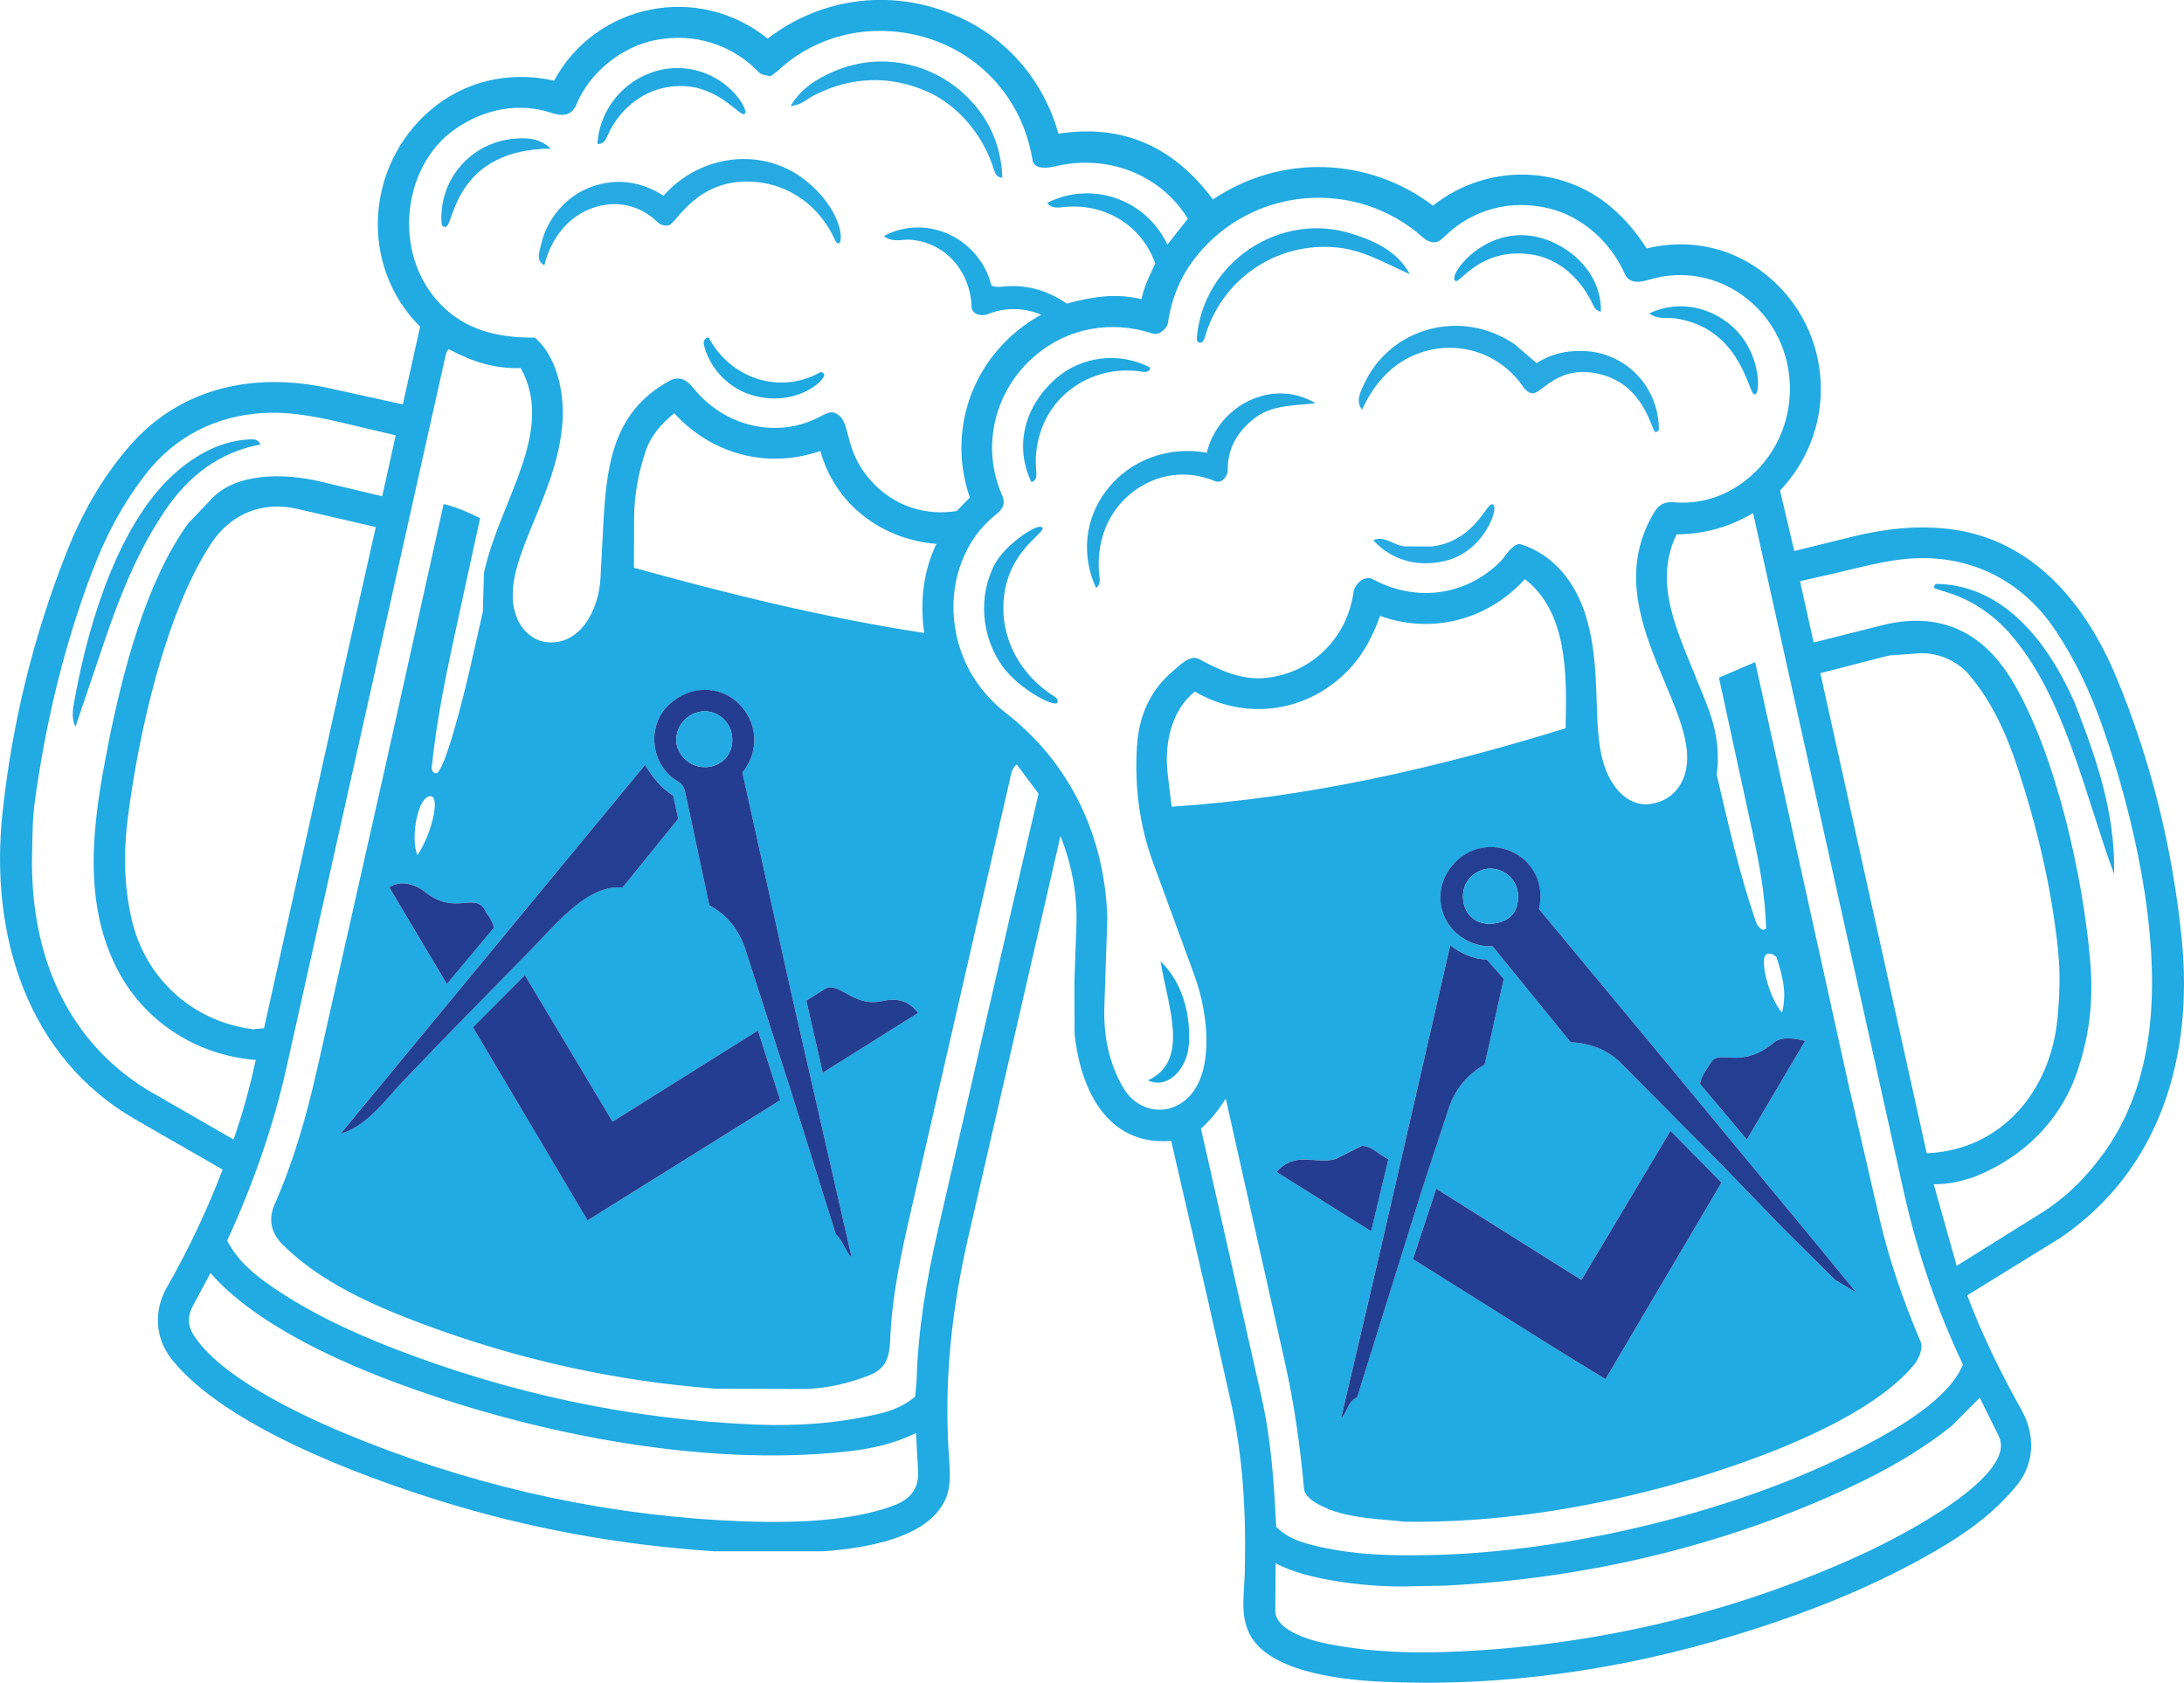
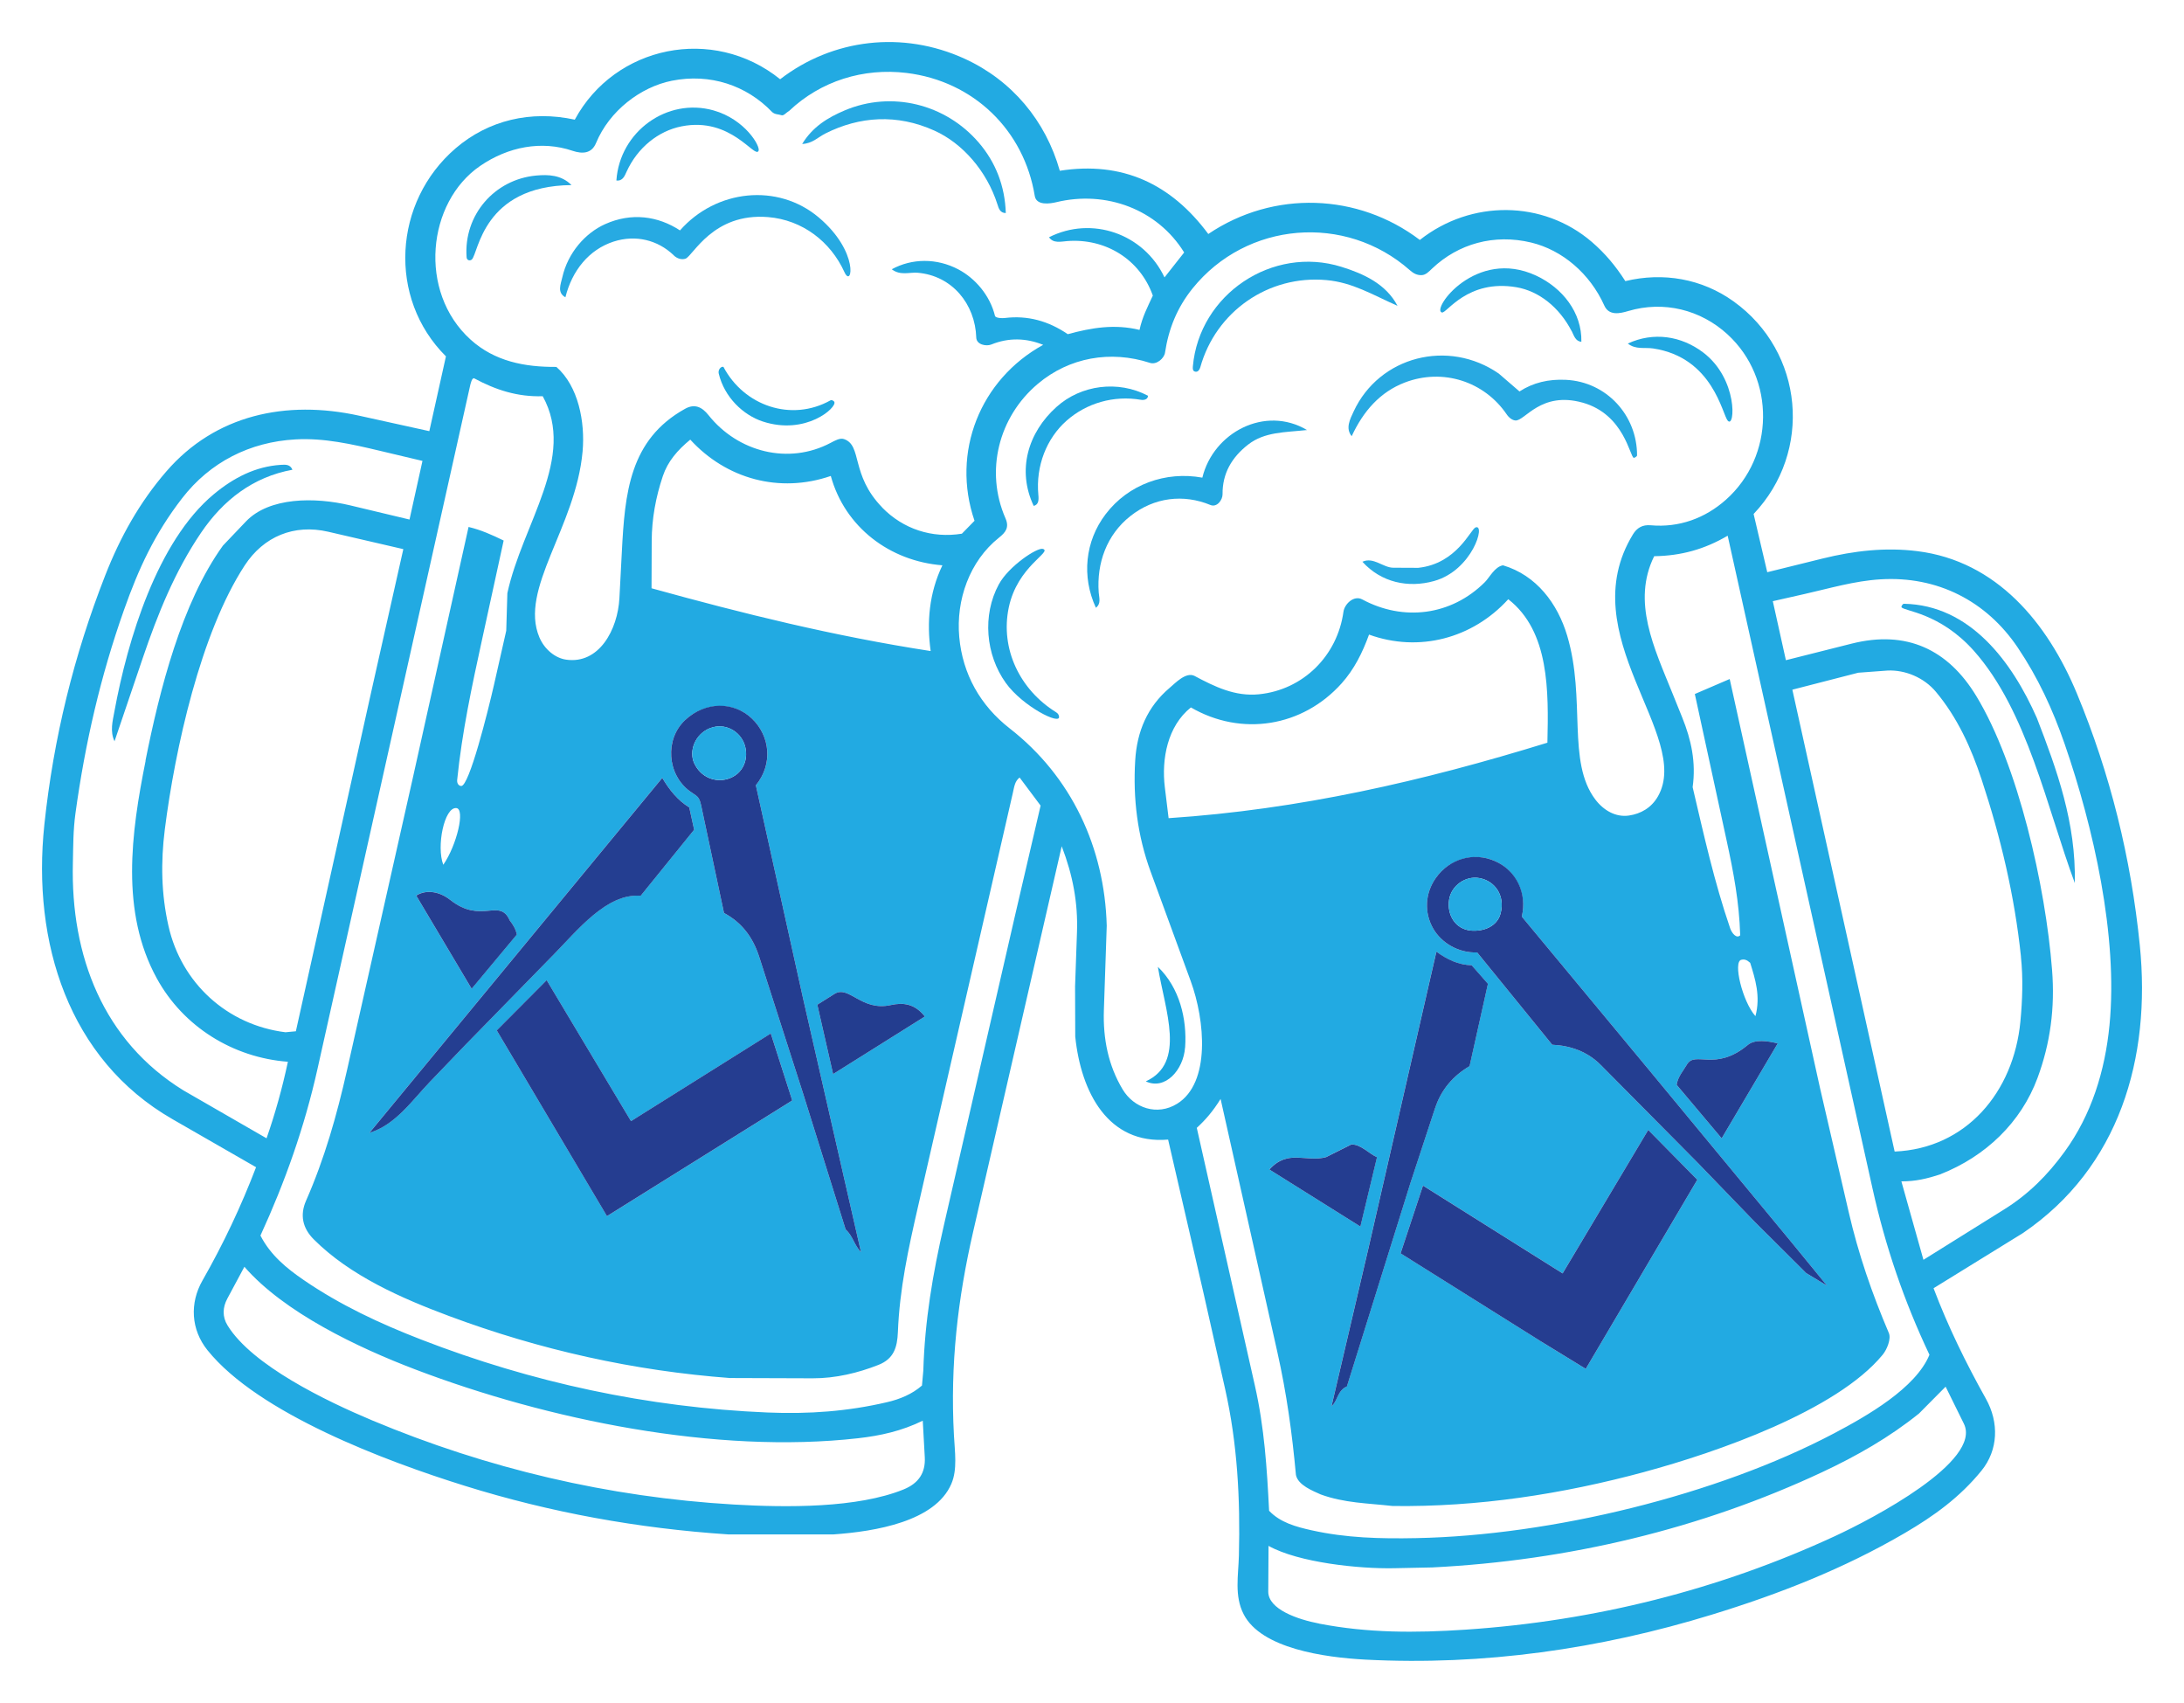
- <svg xmlns="http://www.w3.org/2000/svg" id="Camada_1" data-name="Camada 1" viewBox="0 0 374.05 288.28">
+ <svg xmlns="http://www.w3.org/2000/svg" id="Camada_1" data-name="Camada 1" viewBox="-7.48 -7.50 389.01 303.25">
  <defs>
    <style>
      .cls-1 {
        fill: #24a8e0;
      }

      .cls-2 {
        fill: #22a7e0;
      }

      .cls-3 {
        fill: #253d90;
      }

      .cls-4 {
        fill: #243d90;
      }

      .cls-5 {
        fill: #233d8f;
      }

      .cls-6 {
        fill: #22a6e0;
      }

      .cls-7 {
        fill: #233e90;
      }

      .cls-8 {
        fill: #25a8e1;
      }

      .cls-9 {
        fill: #24a8e1;
      }

      .cls-10 {
        fill: #22a8e1;
      }

      .cls-11 {
        fill: #243e91;
      }

      .cls-12 {
        fill: #27a9e2;
      }

      .cls-13 {
        fill: #1ea9e1;
      }

      .cls-14 {
        fill: #27aae2;
      }

      .cls-15 {
        fill: #23a8e1;
      }

      .cls-16 {
        fill: #22aae2;
      }

      .cls-17 {
        fill: #28a9e1;
      }

      .cls-18 {
        fill: #1ca6df;
      }

      .cls-19 {
        fill: #23aae2;
      }

      .cls-20 {
        fill: #23a7e0;
      }

      .cls-21 {
        fill: #21a8e1;
      }

      .cls-22 {
        fill: #243e90;
      }

      .cls-23 {
        fill: #28abe3;
      }
    </style>
  </defs>
  <g id="Objeto_generativo" data-name="Objeto generativo">
    <path class="cls-16" d="M200.57,195.44c-10.67.9-15.51-8.41-16.53-18.35l-.03-8.93.34-9.64c.19-5.23-.74-10.19-2.72-15.32l-15.76,68.58c-2.77,12.03-4.12,23.74-3.44,36.26.16,3.02.65,6.13-.46,8.71-2.88,6.7-13.52,8.47-20.99,9h-18.73c-16.04-1.07-31.64-3.88-46.96-8.66-14.09-4.39-36.76-12.9-45.81-24.14-2.97-3.69-3.18-8.41-.91-12.39,3.76-6.59,6.87-13.19,9.56-20.2l-14.93-8.58C4.73,181.15-1.8,160.32.42,139.36c1.63-15.42,5.26-30.14,10.84-44.39,2.67-6.82,6.11-13,10.9-18.53,8.69-10.04,21.27-12.79,34.35-9.91l12.48,2.75,2.96-13.32c-10.42-10.36-9.39-27.53,1.75-37.07,5.81-4.97,13.35-6.79,21.2-5.08,7.13-13.19,24.61-16.83,36.58-7.2,9.4-7.24,21.84-8.68,32.84-3.66,8.47,3.86,14.47,11.09,16.97,19.96,11.11-1.74,19.81,2.31,26.45,11.26,11.64-7.85,26.69-7.28,37.68,1.06,9.12-7.2,21.95-7.11,30.63.35,2.4,2.07,4.23,4.27,5.97,6.98,6.73-1.62,13.63-.44,19.28,3.61,12.56,9.01,14.11,26.77,3.57,37.86l2.43,10.37,9.87-2.44c5.6-1.38,11.18-2.02,16.86-1.31,14.13,1.76,23.2,12.77,28.44,25.39,5.9,14.23,9.62,29.18,11.19,44.81,2.02,20.08-3.63,39.54-20.81,51.23l-15.93,9.83c2.59,6.84,5.75,13.29,9.34,19.71,2.34,4.2,2.2,9.09-.81,12.79-3.85,4.73-8.43,8.04-13.66,11.1-10.85,6.34-22.35,10.85-34.36,14.53-19.9,6.11-40.68,9.1-61.65,8.01-7.38-.39-18.61-1.98-21.74-8.08-1.69-3.28-.94-6.89-.85-10.46.26-10.1-.27-19.97-2.46-29.69l-3.8-16.87-6.35-27.52ZM149.65,82.88c3.74,3.84,8.89,5.52,14.2,4.66l2.25-2.3c-4.18-12.18.99-25.16,12.23-31.33-3.05-1.24-6.19-1.3-9.24-.06-.91.37-2.64.03-2.68-1.23-.19-5.96-4.28-11.03-10.45-11.55-1.43-.12-3.08.56-4.6-.62,3.58-1.95,8-2.03,11.91.05,2.9,1.55,5.58,4.54,6.49,8.31.23.35,1.3.38,1.73.32,4.08-.5,7.77.53,11.22,2.88,4.21-1.14,8.31-1.85,12.78-.76.49-2.29,1.42-4.06,2.37-6.11-2.3-6.49-8.47-10.23-15.23-9.71-1.16.09-2.5.45-3.26-.68,7.63-3.86,16.9-.63,20.57,7.15l3.5-4.44c-4.74-7.67-13.89-11.11-22.79-8.95-1.08.26-3.53.65-3.82-1.12-1.9-11.67-10.86-20.44-22.84-21.9-7.68-.93-15.27,1.42-20.9,6.75-.57.33-.97.91-1.36.78-.5-.18-1.23-.1-1.72-.61-4.53-4.71-11.01-6.89-17.83-5.53-5.54,1.11-11.11,5.33-13.5,11.1-.78,1.88-2.42,1.96-4.16,1.38-5.56-1.88-11.49-.73-16.48,2.69-9.44,6.46-11.11,22.41-1.71,30.92,4.3,3.89,9.65,4.91,15.29,4.87,3.91,3.41,5.14,9.79,4.67,15.05-1.21,13.51-11.35,24.5-7.69,33.12.94,2.21,2.88,3.69,4.75,3.96,5.87.85,9.2-5.32,9.5-10.96l.43-8.22c.54-10.44,1.34-19.99,11.28-25.5,1.68-.93,2.99-.33,4.15,1.13,5.25,6.6,14.28,8.9,21.75,4.95.77-.41,1.68-.92,2.38-.68,3.31,1.11,1.14,6.34,6.8,12.16ZM231.82,101.42c.18-1.31,1.82-2.99,3.35-2.17,7.3,3.93,15.83,2.9,21.82-3.07.84-.83,1.76-2.76,3.24-3.01,5.96,1.77,9.73,6.81,11.44,12.55,3.36,11.31-.09,22.43,5.01,29.16,1.48,1.95,3.65,3.2,6,2.85,2.08-.31,3.99-1.36,5.16-3.43,6.13-10.81-15.44-28.68-4.46-46.64.7-1.14,1.66-1.75,3.16-1.62,5.03.45,9.67-1.23,13.4-4.55,8.67-7.71,8.87-21.57.29-29.44-4.78-4.39-11.36-6.04-17.69-4.16-1.48.44-3.43.88-4.26-.97-2.56-5.71-7.5-9.9-13.04-11.23-6.6-1.58-12.96.21-17.62,4.62-.65.62-1.15,1.16-1.9,1.19-.79.02-1.43-.3-2.09-.89-11.47-10.12-29.07-8.67-38.68,3.24-2.75,3.41-4.28,7.19-4.92,11.45-.15,1.01-1.49,2.21-2.69,1.82-7-2.28-14.38-.98-19.97,3.74-6.99,5.89-9.43,15.54-5.76,23.93.72,1.64.04,2.51-1.17,3.47-5.23,4.17-7.66,11.09-7.06,17.69s3.75,12.19,8.99,16.27c11.02,8.59,16.9,21.24,17.28,35.13l-.51,15.06c-.17,5.1.8,9.85,3.34,14.09,1.98,3.31,6.15,4.77,9.72,2.55,5.96-3.7,4.98-14.82,2.4-21.86l-7.13-19.46c-2.35-6.41-3.16-13.03-2.75-19.8.31-5.17,2.17-9.59,6.15-12.95,1-.84,2.86-2.84,4.38-2.13,3.67,1.96,7.27,3.71,11.5,3.29,7.89-.79,14-6.86,15.07-14.74ZM122.66,237.91c-17.27-1.28-34-5.03-50.15-11.05-8.47-3.16-17.64-7.18-24.11-13.66-1.98-1.98-2.49-4.32-1.37-6.87,3.3-7.5,5.49-15.23,7.31-23.3l11.71-51.99,9.93-44.7c2.24.54,4.15,1.4,6.25,2.42l-3.84,17.61c-1.83,8.38-3.57,16.49-4.44,25.02-.06.62.27,1.07.73,1.08,1.41.02,4.72-13.14,5.83-18.02l2.18-9.63.2-6.69c2.69-12.41,12.32-24.15,6.3-35.07-4.51.14-8.36-1.12-12.18-3.17-.42-.22-.68.95-.79,1.45l-27.15,121.52c-2.31,10.34-5.79,20.16-10.16,29.67,1.79,3.48,4.62,5.81,7.75,7.95,6.5,4.44,13.45,7.69,20.88,10.57,19.68,7.63,40.37,12.1,61.68,12.99,7.42.31,14.33-.21,21.27-1.83,2.3-.53,4.48-1.43,6.25-2.97l.24-2.67c.26-8.88,1.68-17.24,3.69-25.99l12.57-54.72,4.63-19.9-3.74-5c-.86.68-.94,1.59-1.21,2.77l-16.89,73.67c-1.73,7.52-3.28,14.67-3.58,22.31-.11,2.75-.73,4.78-3.48,5.86-3.61,1.42-7.6,2.39-11.7,2.38l-14.62-.05ZM18.43,127.97c2.5-12.52,6.42-28.08,13.8-38.31l4.09-4.29c4.15-4.36,12.28-4.38,18.59-2.87l10.55,2.52,2.31-10.44-7.58-1.8c-4.97-1.18-9.95-2.32-15.05-2.03-8.14.45-15.21,4.06-20.16,10.45s-7.8,12.64-10.37,19.91c-4.17,11.76-6.94,23.78-8.65,36.23-.42,3.08-.39,5.8-.46,8.84-.41,16.57,5.42,31.69,19.68,40.49l14.82,8.54c1.55-4.46,2.79-8.9,3.8-13.63-9.79-.74-18.64-6.25-23.35-14.85-6.49-11.84-4.59-25.82-1.99-38.77ZM158.29,108.45c-.72-5.1-.28-10.35,2.09-15.28-9.37-.73-17.37-6.79-19.88-15.91-9.16,3.15-18.63.52-25.03-6.47-2.25,1.85-4,3.85-4.89,6.5-1.26,3.76-1.96,7.57-1.98,11.55l-.03,8.42c16.37,4.53,32.44,8.51,49.72,11.18ZM43.41,176.32l1.81-.17,13.43-60.47,5.71-25.39-13.39-3.1c-6.06-1.4-11.49.83-14.87,6.01-7.85,12.03-12.41,32.7-14.22,46.98-.75,5.94-.63,11.56.65,17.23,2.28,10.12,10.42,17.64,20.88,18.92ZM285.48,254.61c-14.74,3.99-29.75,6.28-44.9,6.08-4.45-.5-8.6-.52-12.82-2.06-1.35-.62-4.04-1.63-4.41-3.47-.69-7.49-1.65-14.47-3.31-21.88l-10.11-45.08c-1.37,2.21-2.7,3.74-4.24,5.15l10.35,45.91c1.69,7.49,2.15,14.71,2.53,22.28,1.98,2.09,4.79,2.86,7.59,3.48,6.12,1.36,12.16,1.52,18.63,1.39,24.06-.47,53.58-7.67,74.41-18.66,5.9-3.11,14.56-8.06,16.99-13.99-4.5-9.5-7.84-19.25-10.15-29.65l-25.79-116.21c-4.14,2.43-8.32,3.58-13.09,3.65-4,8.09-.02,16.31,3.25,24.4l1.74,4.31c1.62,3.99,2.48,8.01,1.86,12.42,2.01,8.56,3.86,16.9,6.68,25.12.31.9,1.14,1.91,1.79,1.26-.17-5.93-1.2-11.27-2.42-16.9l-5.66-26.07,6.21-2.67,16.1,72.89,5.1,22.05c1.73,7.49,4.14,14.47,7.15,21.53.44,1.04-.34,2.94-1.1,3.86-8.18,9.97-29.62,17.41-42.4,20.86ZM338.2,201.6c-2.52.83-4.48,1.28-7.01,1.28l3.93,13.97,14.32-8.94c4.37-2.72,7.79-6.13,10.83-10.32,4.77-6.56,7.19-14.35,7.99-22.53,1.55-15.88-2.88-35.31-7.99-50.08-2.14-6.19-4.75-11.81-8.35-17.16-5.59-8.3-14.31-12.77-24.46-12.15-4.62.28-8.99,1.59-13.51,2.61l-5.66,1.28,2.33,10.51,11.71-2.95c9.76-2.46,17.15,1.02,22.19,9.31,7.47,12.29,12.35,33.87,13.51,48.79.53,6.77-.3,13.05-2.59,19.24-2.93,7.93-9.26,13.98-17.25,17.13ZM200,132.71l.67,5.49c23.23-1.54,45.18-6.56,67.47-13.44.21-9.19.38-19.82-6.97-25.55-6.38,7.01-15.92,9.51-24.8,6.3-1.19,3.27-2.64,6.17-4.87,8.67-6.96,7.78-17.85,9.53-26.86,4.3-4.17,3.33-5.26,9.19-4.64,14.23ZM352.49,162.85c-1.14-10.86-3.61-21.23-6.99-31.48-1.88-5.71-4.34-11.1-8.16-15.67-2.13-2.55-5.47-3.92-8.58-3.79l-5.26.39-11.73,3.02,18.22,82.25c12.74-.54,21.2-10.57,22.4-23.17.36-3.82.5-7.66.09-11.55ZM143.14,211.43c1.31,1.2,1.54,2.8,2.74,4.06l-10.35-45.33-8.38-37.82c3.09-3.77,2.55-8.75-.68-11.86s-8.47-2.98-11.93.26c-3.63,3.4-3.23,9.68.86,12.67,1.19.87,1.65.82,1.99,2.45l4.09,19.23c3.2,1.7,5.17,4.39,6.27,7.81l7.82,24.35,7.57,24.18ZM90.91,162.72c4.53-4.64,9.72-11.21,15.72-10.7l9.53-11.77-.87-3.97c-2.11-1.31-3.57-3.17-4.81-5.26l-20.82,25.23-31.33,37.97c4.65-1.4,7.6-5.78,10.81-9.12l6.28-6.54,15.49-15.85ZM71.48,146.5c2.43-3.53,3.94-9.97,2.31-10.1-2.14-.17-3.57,6.87-2.31,10.1ZM314.24,219.22l3.7,2.23-6.5-7.94-25.53-30.87-22.33-26.91c.99-4.17-1.1-8.26-4.76-9.88s-8.13-.47-10.59,3.05c-1.87,2.68-2.08,6.11-.41,9,1.42,2.46,4.4,4.35,7.81,4.21l13.37,16.44c3.29.15,6.3,1.24,8.66,3.62l17.18,17.33,10.21,10.57,9.19,9.15ZM83.3,156.4c-1.79-4.11-5.05.77-10.63-3.68-1.73-1.38-4.14-1.93-6.02-.74l9.87,16.59,8.04-9.64c-.14-.88-.64-1.77-1.27-2.54ZM248.14,189.81c1.06-3.21,3.17-5.72,6.13-7.45l3.27-14.67-2.91-3.3c-2.38-.06-4.36-1.03-6.27-2.41l-12.14,52.97-6.54,27.97c1.14-.98,1.03-2.78,2.74-3.52l11.29-36.15,4.42-13.44ZM305.2,173.44c.94-3.53-.05-6.62-.94-9.48-.6-.54-1.02-.67-1.58-.54-1.52.33.2,7.43,2.51,10.03ZM133.63,188.47l-3.81-11.92-24.91,15.61-15.02-25.1-8.88,8.94,19.63,33.07,33-20.6ZM157.25,173.52c-1.83-2.34-3.9-2.52-6.05-2.04-5.26,1.18-7.46-3.61-10.05-1.98l-3.05,1.92,2.81,12.35,16.34-10.25ZM291.16,185.69l8.02,9.53,9.99-16.91c-1.79-.43-4.05-.79-5.34.28-5.85,4.86-9.36.94-10.85,3.5-.64,1.11-1.6,2.13-1.82,3.6ZM267.04,231.41l7.93,4.86,19.87-33.68-8.74-8.87-15.25,25.54-24.87-15.63-3.99,12.06,25.05,15.71ZM234.82,210.92l2.96-12.35c-1.48-.67-2.89-2.32-4.57-2.27l-4.49,2.25c-3.61.99-6.77-1.49-10.11,2.21l16.2,10.15ZM153.47,257.74c2.68-1.09,3.92-2.96,3.77-5.74l-.36-6.5c-3.77,1.84-7.53,2.67-11.49,3.12-25.38,2.88-55.34-3.29-78.83-12.22-10.36-3.94-23.42-10.17-30.51-18.31l-3.04,5.67c-.84,1.57-.92,3.22.05,4.79,4.4,7.11,17.57,13.46,25.72,16.88,20.46,8.58,42.13,13.7,64.47,15,9.43.55,21.99.65,30.22-2.69ZM227.5,281.64c8.64,1.67,17.08,1.67,26.08,1.07,22.98-1.53,45.18-7.13,65.7-16.62,6.77-3.13,26.34-13.37,23.04-20.06l-3.25-6.59-4.73,4.77c-5.29,4.26-11.1,7.57-17.27,10.46-21.57,10.1-45.22,15.74-69.43,16.96l-6.8.14c-6.25.13-17.03-1-22.37-3.98l-.05,8.13c-.02,3.18,5.27,4.98,9.08,5.71Z" />
    <polygon class="cls-3" points="267.04 231.41 241.99 215.7 245.98 203.64 270.85 219.27 286.1 193.72 294.84 202.59 274.97 236.27 267.04 231.41" />
    <polygon class="cls-3" points="133.63 188.47 100.63 209.07 81 175.99 89.89 167.05 104.91 192.15 129.81 176.54 133.63 188.47" />
    <path class="cls-4" d="M143.14,211.43l-7.57-24.18-7.82-24.35c-1.1-3.43-3.07-6.11-6.27-7.81l-4.09-19.23c-.35-1.63-.8-1.58-1.99-2.45-4.08-2.99-4.49-9.27-.86-12.67s8.72-3.34,11.93-.26,3.77,8.09.68,11.86l8.38,37.82,10.35,45.33c-1.21-1.26-1.43-2.86-2.74-4.06ZM119.02,122.16c-2.73,1.06-3.85,4.14-2.83,6.29,1.16,2.47,3.68,3.43,5.93,2.77,2.79-.82,3.88-3.66,3-6.18-.81-2.34-3.49-3.89-6.1-2.87Z" />
    <path class="cls-11" d="M314.24,219.22l-9.19-9.15-10.21-10.57-17.18-17.33c-2.36-2.38-5.37-3.47-8.66-3.62l-13.37-16.44c-3.41.13-6.38-1.75-7.81-4.21-1.67-2.89-1.46-6.32.41-9,2.46-3.52,6.8-4.72,10.59-3.05s5.75,5.71,4.76,9.88l22.33,26.91,25.53,30.87,6.5,7.94-3.7-2.23ZM259.81,155.14c.82-3.19-1.03-5.75-3.74-6.26-2.54-.48-5.06,1.36-5.44,3.85-.41,2.7,1.12,5.3,4.01,5.5,2.21.15,4.58-.77,5.17-3.09Z" />
    <path class="cls-7" d="M248.14,189.81l-4.42,13.44-11.29,36.15c-1.71.73-1.6,2.54-2.74,3.52l6.54-27.97,12.14-52.97c1.91,1.37,3.89,2.35,6.27,2.41l2.91,3.3-3.27,14.67c-2.97,1.73-5.08,4.24-6.13,7.45Z" />
    <path class="cls-11" d="M90.91,162.72l-15.49,15.85-6.28,6.54c-3.21,3.34-6.16,7.72-10.81,9.12l31.33-37.97,20.82-25.23c1.24,2.09,2.7,3.95,4.81,5.26l.87,3.97-9.53,11.77c-6.01-.51-11.19,6.07-15.72,10.7Z" />
    <path class="cls-22" d="M291.16,185.69c.22-1.47,1.18-2.49,1.82-3.6,1.49-2.56,5,1.36,10.85-3.5,1.29-1.07,3.55-.71,5.34-.28l-9.99,16.91-8.02-9.53Z" />
    <path class="cls-3" d="M83.3,156.4c.63.77,1.13,1.66,1.27,2.54l-8.04,9.64-9.87-16.59c1.87-1.19,4.28-.64,6.02.74,5.58,4.44,8.84-.43,10.63,3.68Z" />
    <path class="cls-4" d="M234.82,210.92l-16.2-10.15c3.34-3.7,6.5-1.22,10.11-2.21l4.49-2.25c1.67-.05,3.08,1.6,4.57,2.27l-2.96,12.35Z" />
    <path class="cls-5" d="M157.25,173.52l-16.34,10.25-2.81-12.35,3.05-1.92c2.59-1.63,4.78,3.16,10.05,1.98,2.15-.47,4.22-.29,6.05,2.04Z" />
    <path class="cls-17" d="M274.4,64.2c-7.45-2.08-10.28,3.31-11.96,3.18-.53-.04-1.13-.47-1.55-1.09-4.01-5.88-11.38-8.26-18.15-5.67-4.38,1.68-7.38,5.07-9.46,9.56-1.14-1.4-.31-3,.35-4.41,4.59-9.85,16.87-12.95,25.84-6.75l3.7,3.19c2.44-1.58,5.18-2.22,8.27-2.07,7.23.35,12.7,6.33,12.67,13.49-.04.17-.46.42-.58.4-.7-.13-1.68-7.75-9.12-9.83Z" />
    <path class="cls-1" d="M193.84,84.42c-4.19,3.31-6,8.36-5.62,13.59.07.93.46,1.98-.5,2.72-2.57-5.55-1.93-11.85,1.73-16.66,4.05-5.33,10.71-7.7,17.23-6.51,1.96-8.07,11.2-12.91,18.64-8.48-3.93.43-7.53.3-10.47,2.58s-4.61,5.16-4.57,8.86c.01,1-.99,2.39-2.16,1.91-4.79-1.98-10-1.39-14.27,1.98Z" />
    <path class="cls-9" d="M228.79,42.38c-10.33-.94-19.71,5.59-22.48,15.54-.13.46-.43.8-.77.78-.41-.03-.61-.23-.55-.94,1.13-12.85,14.18-21.58,26.47-17.74,3.91,1.22,7.92,3.02,9.98,6.94-4.48-1.98-7.99-4.16-12.65-4.58Z" />
    <path class="cls-6" d="M180.62,119.33c.42.26.49.53.53.76.33,1.64-6.46-1.78-9.47-5.96-3.61-5.03-4.22-12.1-1.25-17.57,1.76-3.24,6.85-6.62,7.85-6.31,1.73.54-4.55,3.04-6.09,10.48-1.52,7.33,1.99,14.61,8.43,18.6Z" />
    <path class="cls-21" d="M177.47,80.63c.1,1.03,0,1.75-.83,1.96-3.01-6.35-1.04-13.06,4.08-17.64,4.36-3.91,10.94-4.78,16.27-1.98.03.58-.6.84-1.24.73-4.83-.83-9.7.57-13.26,3.72s-5.5,8.06-5.02,13.22Z" />
    <path class="cls-10" d="M272.46,51.47c-2.2-4.26-5.84-7.14-9.84-7.82-8.74-1.48-12.44,4.72-13.27,4.5-1.94-.51,6.03-11.59,16.8-6.56,4.64,2.17,8.16,6.54,8.04,11.77-1.07-.07-1.33-1.14-1.72-1.9Z" />
    <path class="cls-21" d="M300.28,67.44c-1-1.11-2.62-11.29-13.32-12.89-1.5-.22-3.06.25-4.5-.87,4.59-2.13,9.53-1.35,13.4,1.57,6.28,4.73,5.7,13.59,4.42,12.18Z" />
    <path class="cls-23" d="M235.19,92.54c1.95-.92,3.7,1.06,5.51,1.06l4.43.02c6.87-.72,9.33-6.84,10.2-7.19,1.88-.75-.53,7.63-7.38,9.54-4.6,1.28-9.41.27-12.76-3.43Z" />
    <path class="cls-18" d="M203.6,179.04c-.28,3.99-3.55,7.66-6.99,6.03,7.2-3.29,3.45-12.53,2.15-20.39,3.86,3.7,5.21,9.3,4.85,14.36Z" />
    <path class="cls-14" d="M112.53,37.97c-2.84-2.74-6.8-3.71-10.71-2.45-4.4,1.42-7.41,5.18-8.59,9.92-1.51-.81-.84-2.3-.56-3.53,1-4.43,4.13-7.92,7.62-9.49,4.72-2.12,9.43-1.45,13.35,1.11,6.41-7.29,17.39-8.48,24.7-2.32s5.94,12.71,4.6,9.77c-2.48-5.47-7.51-9.32-13.61-9.82-9.85-.81-13.38,6.96-14.72,7.41-.64.21-1.45.02-2.08-.59Z" />
    <path class="cls-12" d="M170.19,28.92c-1.91-6.01-6.26-10.91-11.21-13.15-6.71-3.04-13.38-2.54-19.42.49-1.36.68-2.3,1.79-4.16,1.88,1.86-3.05,4.53-4.69,7.58-5.98,8.35-3.53,17.95-1.16,23.87,5.73,3.02,3.51,4.67,7.76,4.82,12.55-1.03,0-1.27-.85-1.48-1.52Z" />
    <path class="cls-15" d="M127.63,19.37c-.68,1.43-4.87-6.12-13.71-4.37-4.12.81-7.86,3.79-9.81,8.11-.31.68-.68,1.68-1.8,1.53.59-8.71,9.04-14.81,17.3-12.48,5.6,1.58,8.41,6.4,8.02,7.22Z" />
    <path class="cls-8" d="M94.32,25.46c-15.84.13-16.57,12.18-17.76,13.25-.32.29-.89.18-.93-.39-.55-7.5,4.95-13.88,12.4-14.56,2.09-.19,4.48-.14,6.29,1.71Z" />
    <path class="cls-13" d="M141.13,64.09c.48.97-5.05,5.99-12.75,3.47-3.48-1.14-6.84-4.32-7.84-8.54-.15-.61.33-1.29.83-1.2,3.66,6.96,12.11,9.87,19.08,5.97.26-.14.62.15.69.29Z" />
    <path class="cls-2" d="M12.93,124.53c-.86-1.79-.34-3.63-.03-5.34,2.35-12.79,7.65-30.32,17.7-38.68,3.51-2.92,7.41-4.94,11.94-5.23.93-.06,1.66-.07,2.07.87-7.03,1.29-12.33,5.39-16.3,11.25-4.64,6.85-7.68,14.4-10.35,22.25l-5.05,14.88Z" />
    <path class="cls-20" d="M362.09,149.78c-4.99-13.48-8.47-30.64-17.94-41.33-6.13-6.91-12.59-7.1-12.94-7.83-.06-.12.19-.6.44-.6,11.7.22,19.2,10.2,23.68,20.36,3.56,9.21,6.99,18.65,6.75,29.4Z" />
    <path class="cls-19" d="M119.02,122.16c2.61-1.01,5.29.53,6.1,2.87.88,2.52-.21,5.37-3,6.18-2.25.66-4.77-.3-5.93-2.77-1.01-2.15.1-5.23,2.83-6.29Z" />
    <path class="cls-19" d="M259.81,155.14c-.6,2.32-2.97,3.24-5.17,3.09-2.89-.2-4.42-2.8-4.01-5.5.38-2.49,2.9-4.34,5.44-3.85,2.71.52,4.56,3.07,3.74,6.26Z" />
  </g>
</svg>
